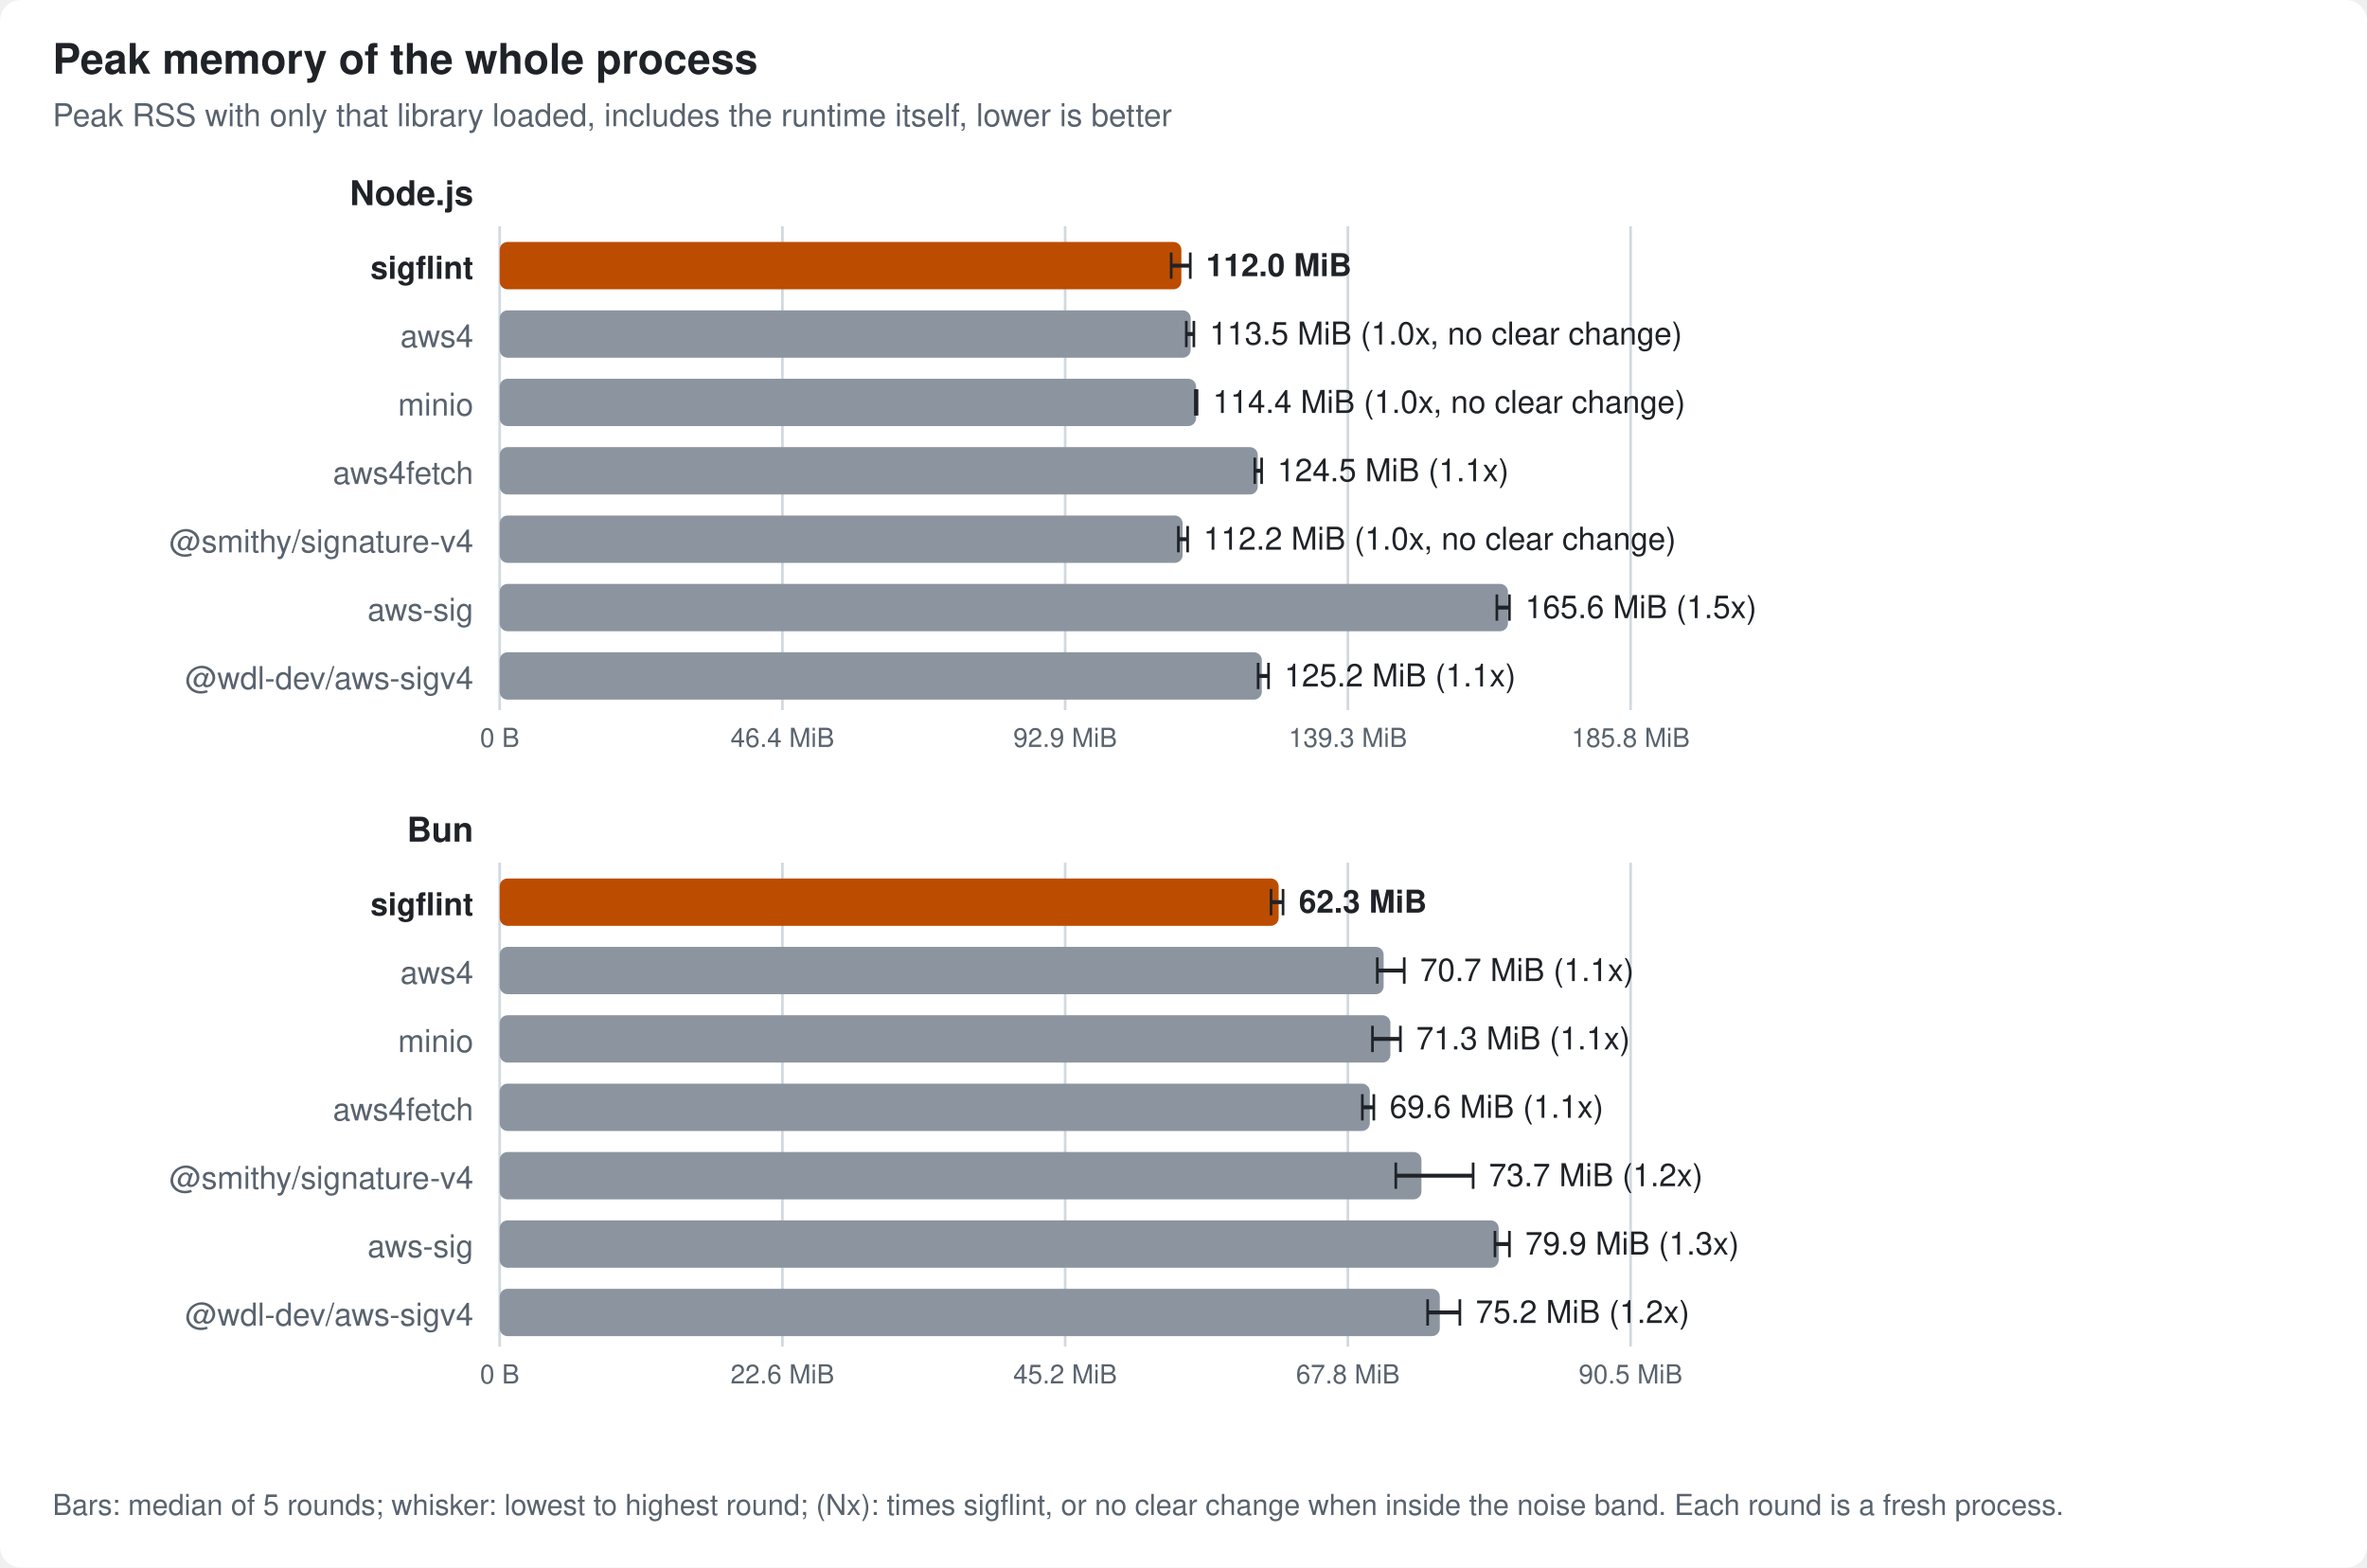
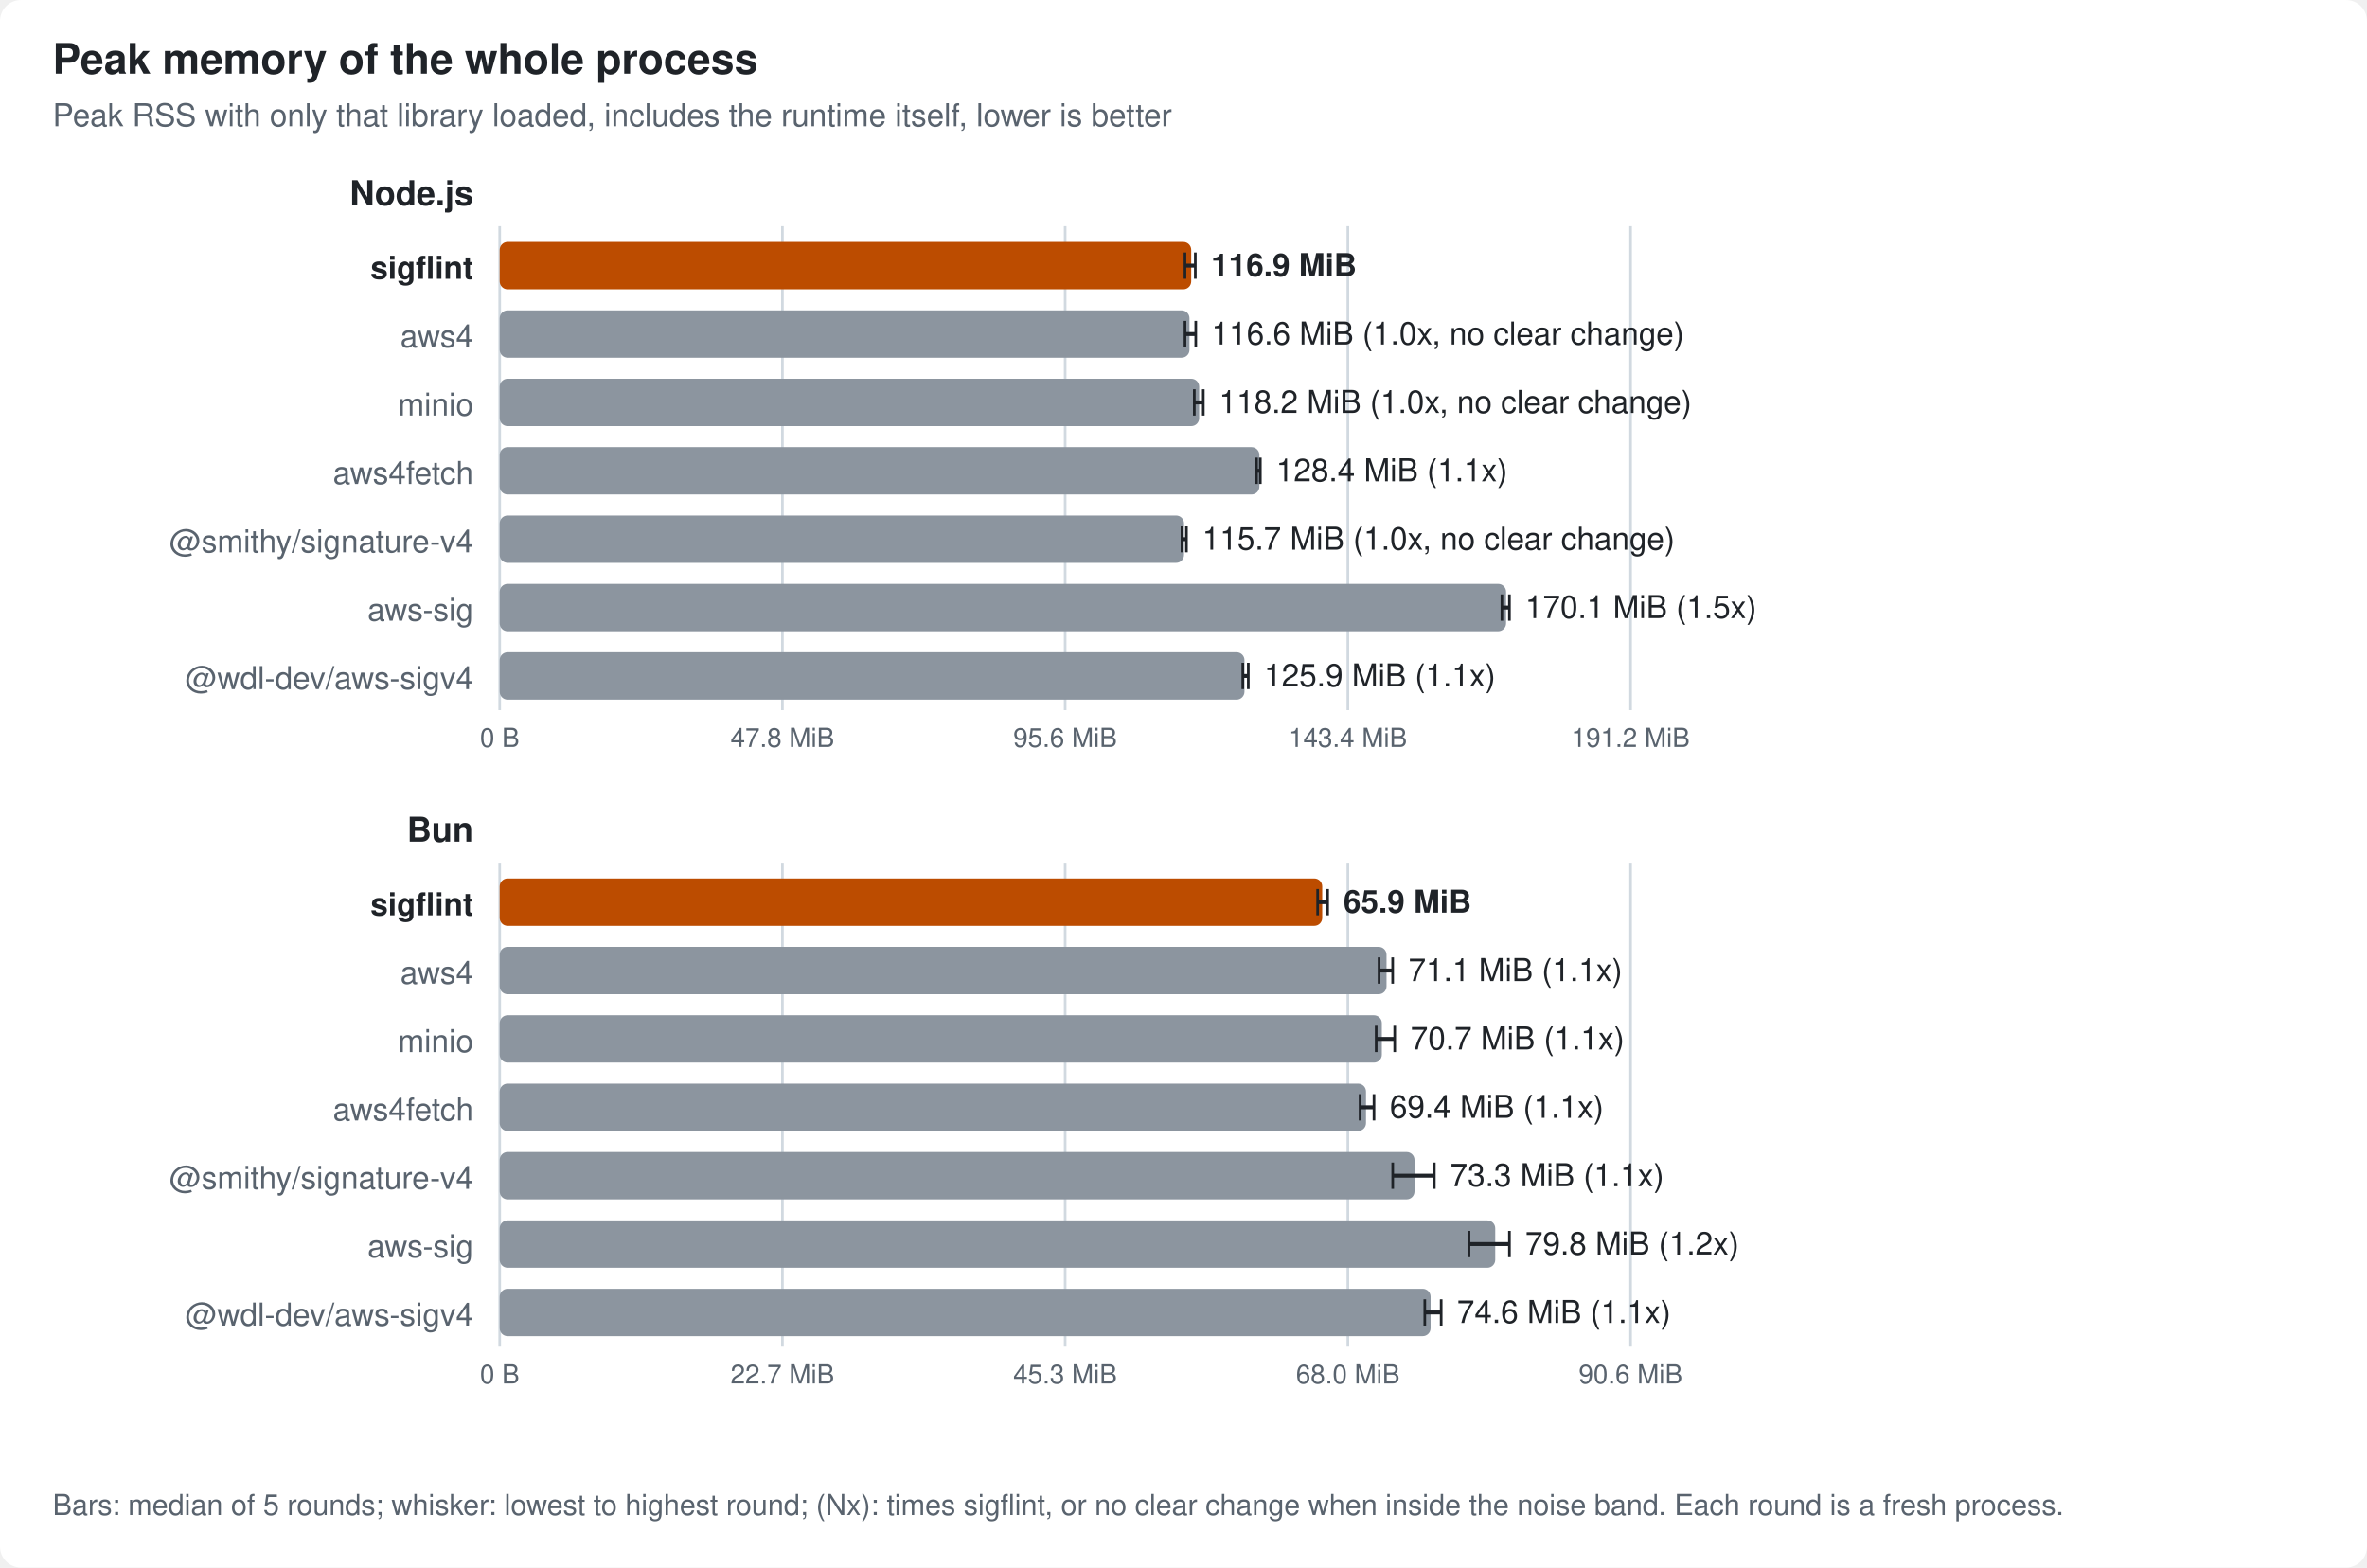
<svg xmlns="http://www.w3.org/2000/svg" width="900" height="596" viewBox="0 0 900 596" role="img" aria-labelledby="t" font-family="-apple-system,BlinkMacSystemFont,'Segoe UI',Helvetica,Arial,sans-serif">
  <rect width="900" height="596" rx="8" fill="#ffffff" />
  <text x="20" y="28" font-size="16" fill="#1f2328" text-anchor="start" font-weight="600">Peak memory of the whole process</text>
  <text x="20" y="48" font-size="12" fill="#59636e" text-anchor="start" font-weight="400">Peak RSS with only that library loaded, includes the runtime itself, lower is better</text>
  <text x="180" y="78" font-size="13" fill="#1f2328" text-anchor="end" font-weight="700">Node.js</text>
  <line x1="190" y1="86" x2="190" y2="270" stroke="#d1d9e0" />
  <text x="190" y="284" font-size="10" fill="#59636e" text-anchor="middle" font-weight="400">0 B</text>
  <line x1="297.5" y1="86" x2="297.5" y2="270" stroke="#d1d9e0" />
-   <text x="297.5" y="284" font-size="10" fill="#59636e" text-anchor="middle" font-weight="400">46.4 MiB</text>
+   <text x="297.5" y="284" font-size="10" fill="#59636e" text-anchor="middle" font-weight="400">47.8 MiB</text>
  <line x1="405" y1="86" x2="405" y2="270" stroke="#d1d9e0" />
-   <text x="405" y="284" font-size="10" fill="#59636e" text-anchor="middle" font-weight="400">92.9 MiB</text>
+   <text x="405" y="284" font-size="10" fill="#59636e" text-anchor="middle" font-weight="400">95.6 MiB</text>
  <line x1="512.5" y1="86" x2="512.5" y2="270" stroke="#d1d9e0" />
-   <text x="512.5" y="284" font-size="10" fill="#59636e" text-anchor="middle" font-weight="400">139.3 MiB</text>
+   <text x="512.5" y="284" font-size="10" fill="#59636e" text-anchor="middle" font-weight="400">143.4 MiB</text>
  <line x1="620" y1="86" x2="620" y2="270" stroke="#d1d9e0" />
-   <text x="620" y="284" font-size="10" fill="#59636e" text-anchor="middle" font-weight="400">185.8 MiB</text>
+   <text x="620" y="284" font-size="10" fill="#59636e" text-anchor="middle" font-weight="400">191.2 MiB</text>
  <text x="180" y="106" font-size="12" fill="#1f2328" text-anchor="end" font-weight="700">sigflint</text>
-   <rect x="190" y="92" width="259.192" height="18" rx="3" fill="#bc4c00" />
-   <line x1="445.323" y1="101" x2="452.573" y2="101" stroke="#1f2328" stroke-width="1.5" />
-   <line x1="445.323" y1="96" x2="445.323" y2="106" stroke="#1f2328" />
-   <line x1="452.573" y1="96" x2="452.573" y2="106" stroke="#1f2328" />
-   <text x="458.573" y="105" font-size="12" fill="#1f2328" text-anchor="start" font-weight="700">112.0 MiB</text>
+   <rect x="190" y="92" width="262.932" height="18" rx="3" fill="#bc4c00" />
+   <line x1="450.559" y1="101" x2="454.496" y2="101" stroke="#1f2328" stroke-width="1.5" />
+   <line x1="450.559" y1="96" x2="450.559" y2="106" stroke="#1f2328" />
+   <line x1="454.496" y1="96" x2="454.496" y2="106" stroke="#1f2328" />
+   <text x="460.496" y="105" font-size="12" fill="#1f2328" text-anchor="start" font-weight="700">116.9 MiB</text>
  <text x="180" y="132" font-size="12" fill="#59636e" text-anchor="end" font-weight="400">aws4</text>
-   <rect x="190" y="118" width="262.727" height="18" rx="3" fill="#8c959f" />
-   <line x1="451.063" y1="127" x2="453.938" y2="127" stroke="#1f2328" stroke-width="1.5" />
-   <line x1="451.063" y1="122" x2="451.063" y2="132" stroke="#1f2328" />
-   <line x1="453.938" y1="122" x2="453.938" y2="132" stroke="#1f2328" />
-   <text x="459.938" y="131" font-size="12" fill="#1f2328" text-anchor="start" font-weight="400">113.5 MiB  (1.0x, no clear change)</text>
+   <rect x="190" y="118" width="262.273" height="18" rx="3" fill="#8c959f" />
+   <line x1="450.568" y1="127" x2="454.663" y2="127" stroke="#1f2328" stroke-width="1.5" />
+   <line x1="450.568" y1="122" x2="450.568" y2="132" stroke="#1f2328" />
+   <line x1="454.663" y1="122" x2="454.663" y2="132" stroke="#1f2328" />
+   <text x="460.663" y="131" font-size="12" fill="#1f2328" text-anchor="start" font-weight="400">116.6 MiB  (1.0x, no clear change)</text>
  <text x="180" y="158" font-size="12" fill="#59636e" text-anchor="end" font-weight="400">minio</text>
-   <rect x="190" y="144" width="264.788" height="18" rx="3" fill="#8c959f" />
-   <line x1="454.499" y1="153" x2="455.141" y2="153" stroke="#1f2328" stroke-width="1.5" />
-   <line x1="454.499" y1="148" x2="454.499" y2="158" stroke="#1f2328" />
-   <line x1="455.141" y1="148" x2="455.141" y2="158" stroke="#1f2328" />
-   <text x="461.141" y="157" font-size="12" fill="#1f2328" text-anchor="start" font-weight="400">114.4 MiB  (1.0x, no clear change)</text>
+   <rect x="190" y="144" width="265.954" height="18" rx="3" fill="#8c959f" />
+   <line x1="454.109" y1="153" x2="457.527" y2="153" stroke="#1f2328" stroke-width="1.5" />
+   <line x1="454.109" y1="148" x2="454.109" y2="158" stroke="#1f2328" />
+   <line x1="457.527" y1="148" x2="457.527" y2="158" stroke="#1f2328" />
+   <text x="463.527" y="157" font-size="12" fill="#1f2328" text-anchor="start" font-weight="400">118.2 MiB  (1.0x, no clear change)</text>
  <text x="180" y="184" font-size="12" fill="#59636e" text-anchor="end" font-weight="400">aws4fetch</text>
-   <rect x="190" y="170" width="288.24" height="18" rx="3" fill="#8c959f" />
-   <line x1="477.11" y1="179" x2="479.705" y2="179" stroke="#1f2328" stroke-width="1.5" />
-   <line x1="477.11" y1="174" x2="477.11" y2="184" stroke="#1f2328" />
-   <line x1="479.705" y1="174" x2="479.705" y2="184" stroke="#1f2328" />
-   <text x="485.705" y="183" font-size="12" fill="#1f2328" text-anchor="start" font-weight="400">124.5 MiB  (1.1x)</text>
+   <rect x="190" y="170" width="288.86" height="18" rx="3" fill="#8c959f" />
+   <line x1="477.779" y1="179" x2="479.212" y2="179" stroke="#1f2328" stroke-width="1.5" />
+   <line x1="477.779" y1="174" x2="477.779" y2="184" stroke="#1f2328" />
+   <line x1="479.212" y1="174" x2="479.212" y2="184" stroke="#1f2328" />
+   <text x="485.212" y="183" font-size="12" fill="#1f2328" text-anchor="start" font-weight="400">128.4 MiB  (1.1x)</text>
  <text x="180" y="210" font-size="12" fill="#59636e" text-anchor="end" font-weight="400">@smithy/signature-v4</text>
-   <rect x="190" y="196" width="259.662" height="18" rx="3" fill="#8c959f" />
-   <line x1="448.044" y1="205" x2="451.579" y2="205" stroke="#1f2328" stroke-width="1.5" />
-   <line x1="448.044" y1="200" x2="448.044" y2="210" stroke="#1f2328" />
-   <line x1="451.579" y1="200" x2="451.579" y2="210" stroke="#1f2328" />
-   <text x="457.579" y="209" font-size="12" fill="#1f2328" text-anchor="start" font-weight="400">112.2 MiB  (1.0x, no clear change)</text>
+   <rect x="190" y="196" width="260.199" height="18" rx="3" fill="#8c959f" />
+   <line x1="449.426" y1="205" x2="451.122" y2="205" stroke="#1f2328" stroke-width="1.5" />
+   <line x1="449.426" y1="200" x2="449.426" y2="210" stroke="#1f2328" />
+   <line x1="451.122" y1="200" x2="451.122" y2="210" stroke="#1f2328" />
+   <text x="457.122" y="209" font-size="12" fill="#1f2328" text-anchor="start" font-weight="400">115.7 MiB  (1.0x, no clear change)</text>
  <text x="180" y="236" font-size="12" fill="#59636e" text-anchor="end" font-weight="400">aws-sig</text>
-   <rect x="190" y="222" width="383.377" height="18" rx="3" fill="#8c959f" />
-   <line x1="569.155" y1="231" x2="573.929" y2="231" stroke="#1f2328" stroke-width="1.5" />
-   <line x1="569.155" y1="226" x2="569.155" y2="236" stroke="#1f2328" />
+   <rect x="190" y="222" width="382.655" height="18" rx="3" fill="#8c959f" />
+   <line x1="571.064" y1="231" x2="573.929" y2="231" stroke="#1f2328" stroke-width="1.5" />
+   <line x1="571.064" y1="226" x2="571.064" y2="236" stroke="#1f2328" />
  <line x1="573.929" y1="226" x2="573.929" y2="236" stroke="#1f2328" />
-   <text x="579.929" y="235" font-size="12" fill="#1f2328" text-anchor="start" font-weight="400">165.6 MiB  (1.5x)</text>
+   <text x="579.929" y="235" font-size="12" fill="#1f2328" text-anchor="start" font-weight="400">170.1 MiB  (1.5x)</text>
  <text x="180" y="262" font-size="12" fill="#59636e" text-anchor="end" font-weight="400">@wdl-dev/aws-sigv4</text>
-   <rect x="190" y="248" width="289.777" height="18" rx="3" fill="#8c959f" />
-   <line x1="478.376" y1="257" x2="482.327" y2="257" stroke="#1f2328" stroke-width="1.5" />
-   <line x1="478.376" y1="252" x2="478.376" y2="262" stroke="#1f2328" />
-   <line x1="482.327" y1="252" x2="482.327" y2="262" stroke="#1f2328" />
-   <text x="488.327" y="261" font-size="12" fill="#1f2328" text-anchor="start" font-weight="400">125.2 MiB  (1.1x)</text>
+   <rect x="190" y="248" width="283.184" height="18" rx="3" fill="#8c959f" />
+   <line x1="472.552" y1="257" x2="474.643" y2="257" stroke="#1f2328" stroke-width="1.5" />
+   <line x1="472.552" y1="252" x2="472.552" y2="262" stroke="#1f2328" />
+   <line x1="474.643" y1="252" x2="474.643" y2="262" stroke="#1f2328" />
+   <text x="480.643" y="261" font-size="12" fill="#1f2328" text-anchor="start" font-weight="400">125.9 MiB  (1.1x)</text>
  <text x="180" y="320" font-size="13" fill="#1f2328" text-anchor="end" font-weight="700">Bun</text>
  <line x1="190" y1="328" x2="190" y2="512" stroke="#d1d9e0" />
  <text x="190" y="526" font-size="10" fill="#59636e" text-anchor="middle" font-weight="400">0 B</text>
  <line x1="297.5" y1="328" x2="297.5" y2="512" stroke="#d1d9e0" />
-   <text x="297.5" y="526" font-size="10" fill="#59636e" text-anchor="middle" font-weight="400">22.6 MiB</text>
+   <text x="297.5" y="526" font-size="10" fill="#59636e" text-anchor="middle" font-weight="400">22.7 MiB</text>
  <line x1="405" y1="328" x2="405" y2="512" stroke="#d1d9e0" />
-   <text x="405" y="526" font-size="10" fill="#59636e" text-anchor="middle" font-weight="400">45.2 MiB</text>
+   <text x="405" y="526" font-size="10" fill="#59636e" text-anchor="middle" font-weight="400">45.3 MiB</text>
  <line x1="512.5" y1="328" x2="512.5" y2="512" stroke="#d1d9e0" />
-   <text x="512.5" y="526" font-size="10" fill="#59636e" text-anchor="middle" font-weight="400">67.8 MiB</text>
+   <text x="512.5" y="526" font-size="10" fill="#59636e" text-anchor="middle" font-weight="400">68.0 MiB</text>
  <line x1="620" y1="328" x2="620" y2="512" stroke="#d1d9e0" />
-   <text x="620" y="526" font-size="10" fill="#59636e" text-anchor="middle" font-weight="400">90.5 MiB</text>
+   <text x="620" y="526" font-size="10" fill="#59636e" text-anchor="middle" font-weight="400">90.6 MiB</text>
  <text x="180" y="348" font-size="12" fill="#1f2328" text-anchor="end" font-weight="700">sigflint</text>
-   <rect x="190" y="334" width="296.181" height="18" rx="3" fill="#bc4c00" />
-   <line x1="483.284" y1="343" x2="487.852" y2="343" stroke="#1f2328" stroke-width="1.5" />
-   <line x1="483.284" y1="338" x2="483.284" y2="348" stroke="#1f2328" />
-   <line x1="487.852" y1="338" x2="487.852" y2="348" stroke="#1f2328" />
-   <text x="493.852" y="347" font-size="12" fill="#1f2328" text-anchor="start" font-weight="700">62.3 MiB</text>
+   <rect x="190" y="334" width="312.748" height="18" rx="3" fill="#bc4c00" />
+   <line x1="501.006" y1="343" x2="504.806" y2="343" stroke="#1f2328" stroke-width="1.5" />
+   <line x1="501.006" y1="338" x2="501.006" y2="348" stroke="#1f2328" />
+   <line x1="504.806" y1="338" x2="504.806" y2="348" stroke="#1f2328" />
+   <text x="510.806" y="347" font-size="12" fill="#1f2328" text-anchor="start" font-weight="700">65.9 MiB</text>
  <text x="180" y="374" font-size="12" fill="#59636e" text-anchor="end" font-weight="400">aws4</text>
-   <rect x="190" y="360" width="336.1" height="18" rx="3" fill="#8c959f" />
-   <line x1="523.686" y1="369" x2="533.935" y2="369" stroke="#1f2328" stroke-width="1.5" />
-   <line x1="523.686" y1="364" x2="523.686" y2="374" stroke="#1f2328" />
-   <line x1="533.935" y1="364" x2="533.935" y2="374" stroke="#1f2328" />
-   <text x="539.935" y="373" font-size="12" fill="#1f2328" text-anchor="start" font-weight="400">70.7 MiB  (1.1x)</text>
+   <rect x="190" y="360" width="337.198" height="18" rx="3" fill="#8c959f" />
+   <line x1="524.362" y1="369" x2="529.534" y2="369" stroke="#1f2328" stroke-width="1.5" />
+   <line x1="524.362" y1="364" x2="524.362" y2="374" stroke="#1f2328" />
+   <line x1="529.534" y1="364" x2="529.534" y2="374" stroke="#1f2328" />
+   <text x="535.534" y="373" font-size="12" fill="#1f2328" text-anchor="start" font-weight="400">71.1 MiB  (1.1x)</text>
  <text x="180" y="400" font-size="12" fill="#59636e" text-anchor="end" font-weight="400">minio</text>
-   <rect x="190" y="386" width="338.662" height="18" rx="3" fill="#8c959f" />
-   <line x1="521.848" y1="395" x2="532.468" y2="395" stroke="#1f2328" stroke-width="1.5" />
-   <line x1="521.848" y1="390" x2="521.848" y2="400" stroke="#1f2328" />
-   <line x1="532.468" y1="390" x2="532.468" y2="400" stroke="#1f2328" />
-   <text x="538.468" y="399" font-size="12" fill="#1f2328" text-anchor="start" font-weight="400">71.3 MiB  (1.1x)</text>
+   <rect x="190" y="386" width="335.418" height="18" rx="3" fill="#8c959f" />
+   <line x1="523.268" y1="395" x2="530.312" y2="395" stroke="#1f2328" stroke-width="1.5" />
+   <line x1="523.268" y1="390" x2="523.268" y2="400" stroke="#1f2328" />
+   <line x1="530.312" y1="390" x2="530.312" y2="400" stroke="#1f2328" />
+   <text x="536.312" y="399" font-size="12" fill="#1f2328" text-anchor="start" font-weight="400">70.7 MiB  (1.1x)</text>
  <text x="180" y="426" font-size="12" fill="#59636e" text-anchor="end" font-weight="400">aws4fetch</text>
-   <rect x="190" y="412" width="330.845" height="18" rx="3" fill="#8c959f" />
-   <line x1="518.005" y1="421" x2="522.368" y2="421" stroke="#1f2328" stroke-width="1.5" />
-   <line x1="518.005" y1="416" x2="518.005" y2="426" stroke="#1f2328" />
-   <line x1="522.368" y1="416" x2="522.368" y2="426" stroke="#1f2328" />
-   <text x="528.368" y="425" font-size="12" fill="#1f2328" text-anchor="start" font-weight="400">69.6 MiB  (1.1x)</text>
+   <rect x="190" y="412" width="329.394" height="18" rx="3" fill="#8c959f" />
+   <line x1="517.151" y1="421" x2="522.434" y2="421" stroke="#1f2328" stroke-width="1.5" />
+   <line x1="517.151" y1="416" x2="517.151" y2="426" stroke="#1f2328" />
+   <line x1="522.434" y1="416" x2="522.434" y2="426" stroke="#1f2328" />
+   <text x="528.434" y="425" font-size="12" fill="#1f2328" text-anchor="start" font-weight="400">69.4 MiB  (1.1x)</text>
  <text x="180" y="452" font-size="12" fill="#59636e" text-anchor="end" font-weight="400">@smithy/signature-v4</text>
-   <rect x="190" y="438" width="350.471" height="18" rx="3" fill="#8c959f" />
-   <line x1="530.723" y1="447" x2="560.133" y2="447" stroke="#1f2328" stroke-width="1.5" />
-   <line x1="530.723" y1="442" x2="530.723" y2="452" stroke="#1f2328" />
-   <line x1="560.133" y1="442" x2="560.133" y2="452" stroke="#1f2328" />
-   <text x="566.133" y="451" font-size="12" fill="#1f2328" text-anchor="start" font-weight="400">73.7 MiB  (1.2x)</text>
+   <rect x="190" y="438" width="347.838" height="18" rx="3" fill="#8c959f" />
+   <line x1="529.552" y1="447" x2="545.364" y2="447" stroke="#1f2328" stroke-width="1.5" />
+   <line x1="529.552" y1="442" x2="529.552" y2="452" stroke="#1f2328" />
+   <line x1="545.364" y1="442" x2="545.364" y2="452" stroke="#1f2328" />
+   <text x="551.364" y="451" font-size="12" fill="#1f2328" text-anchor="start" font-weight="400">73.3 MiB  (1.1x)</text>
  <text x="180" y="478" font-size="12" fill="#59636e" text-anchor="end" font-weight="400">aws-sig</text>
-   <rect x="190" y="464" width="379.862" height="18" rx="3" fill="#8c959f" />
-   <line x1="568.433" y1="473" x2="573.929" y2="473" stroke="#1f2328" stroke-width="1.5" />
-   <line x1="568.433" y1="468" x2="568.433" y2="478" stroke="#1f2328" />
+   <rect x="190" y="464" width="378.534" height="18" rx="3" fill="#8c959f" />
+   <line x1="558.562" y1="473" x2="573.929" y2="473" stroke="#1f2328" stroke-width="1.5" />
+   <line x1="558.562" y1="468" x2="558.562" y2="478" stroke="#1f2328" />
  <line x1="573.929" y1="468" x2="573.929" y2="478" stroke="#1f2328" />
-   <text x="579.929" y="477" font-size="12" fill="#1f2328" text-anchor="start" font-weight="400">79.9 MiB  (1.3x)</text>
+   <text x="579.929" y="477" font-size="12" fill="#1f2328" text-anchor="start" font-weight="400">79.8 MiB  (1.2x)</text>
  <text x="180" y="504" font-size="12" fill="#59636e" text-anchor="end" font-weight="400">@wdl-dev/aws-sigv4</text>
-   <rect x="190" y="490" width="357.452" height="18" rx="3" fill="#8c959f" />
-   <line x1="542.829" y1="499" x2="555.083" y2="499" stroke="#1f2328" stroke-width="1.5" />
-   <line x1="542.829" y1="494" x2="542.829" y2="504" stroke="#1f2328" />
-   <line x1="555.083" y1="494" x2="555.083" y2="504" stroke="#1f2328" />
-   <text x="561.083" y="503" font-size="12" fill="#1f2328" text-anchor="start" font-weight="400">75.2 MiB  (1.2x)</text>
+   <rect x="190" y="490" width="353.955" height="18" rx="3" fill="#8c959f" />
+   <line x1="541.749" y1="499" x2="547.977" y2="499" stroke="#1f2328" stroke-width="1.5" />
+   <line x1="541.749" y1="494" x2="541.749" y2="504" stroke="#1f2328" />
+   <line x1="547.977" y1="494" x2="547.977" y2="504" stroke="#1f2328" />
+   <text x="553.977" y="503" font-size="12" fill="#1f2328" text-anchor="start" font-weight="400">74.6 MiB  (1.1x)</text>
  <text x="20" y="576" font-size="11" fill="#59636e" text-anchor="start" font-weight="400">Bars: median of 5 rounds; whisker: lowest to highest round; (Nx): times sigflint, or no clear change when inside the noise band. Each round is a fresh process.</text>
</svg>
